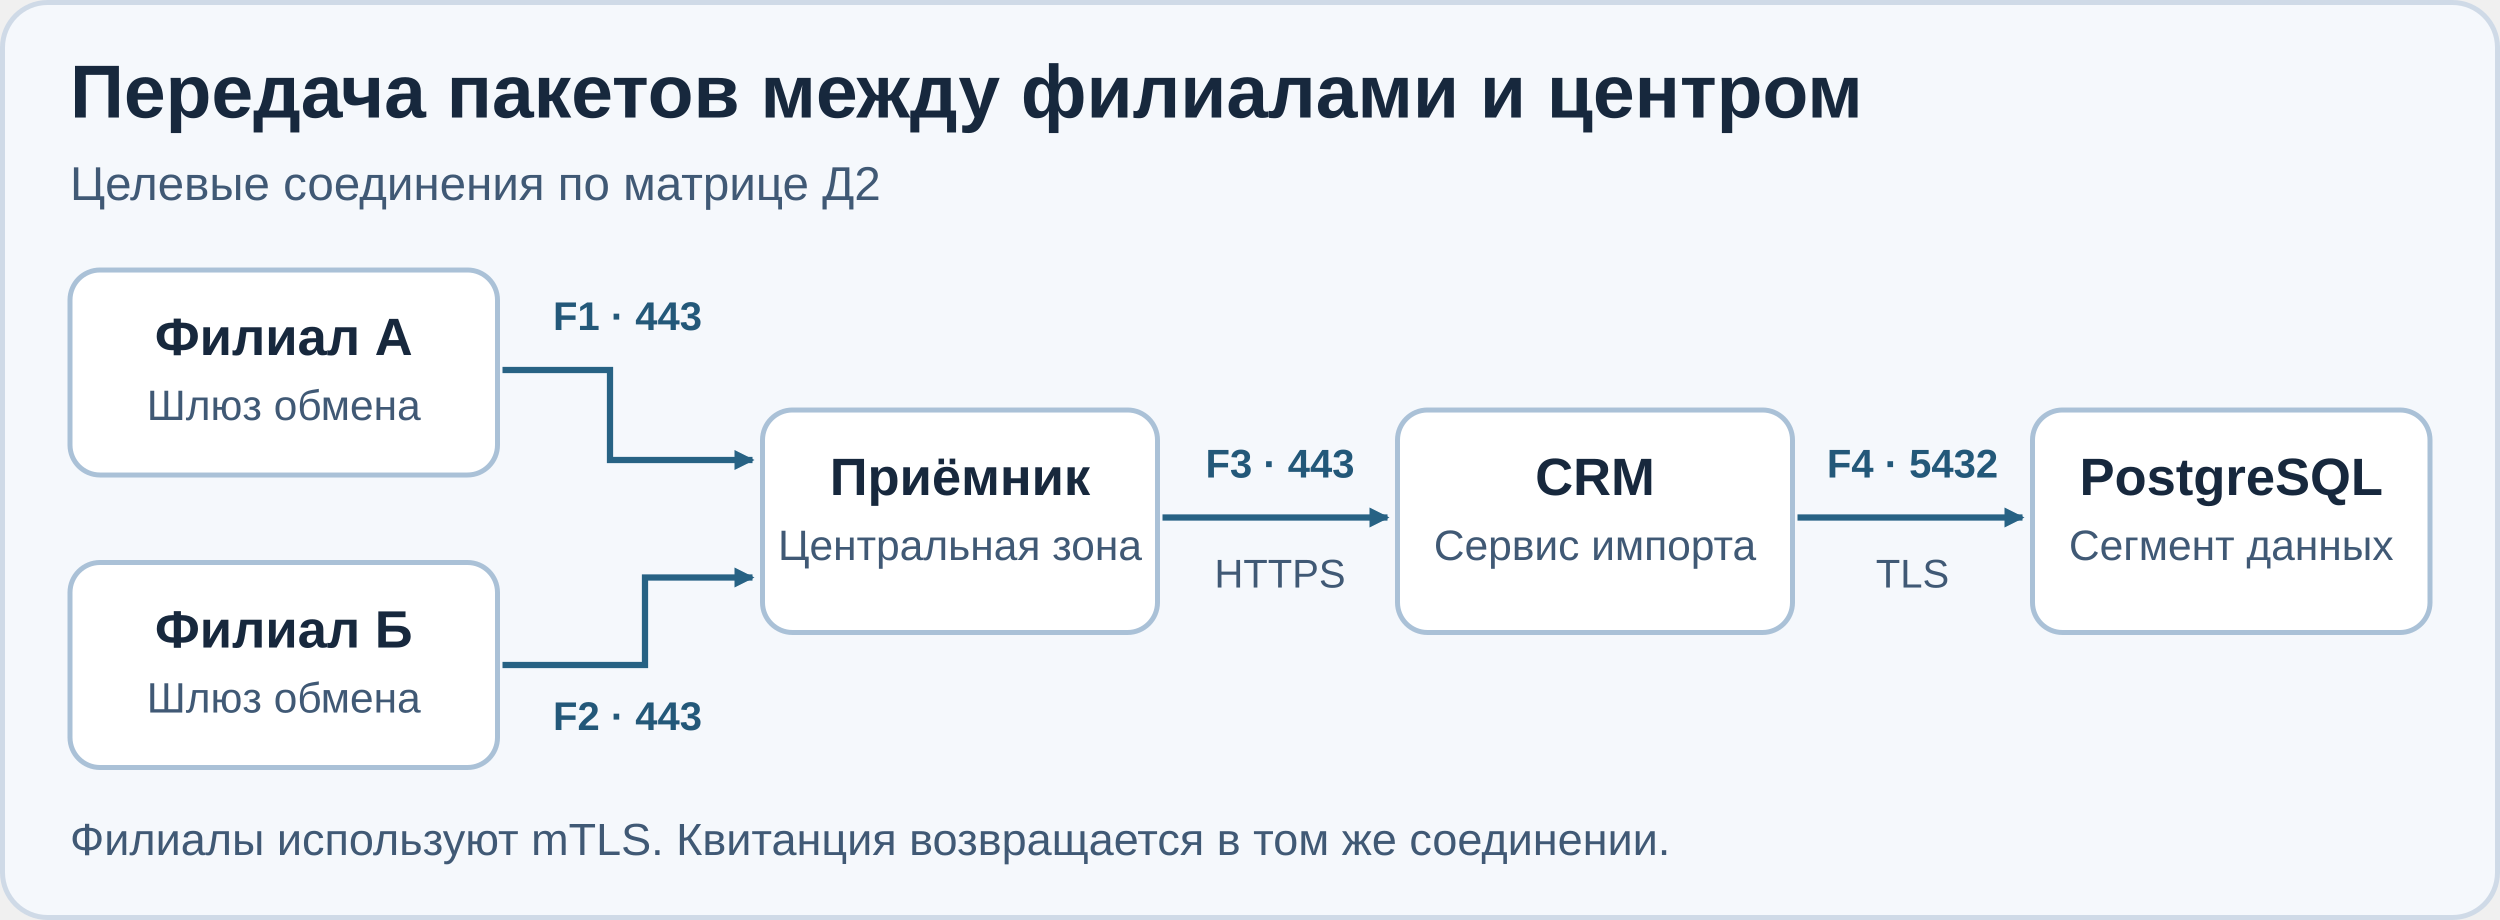
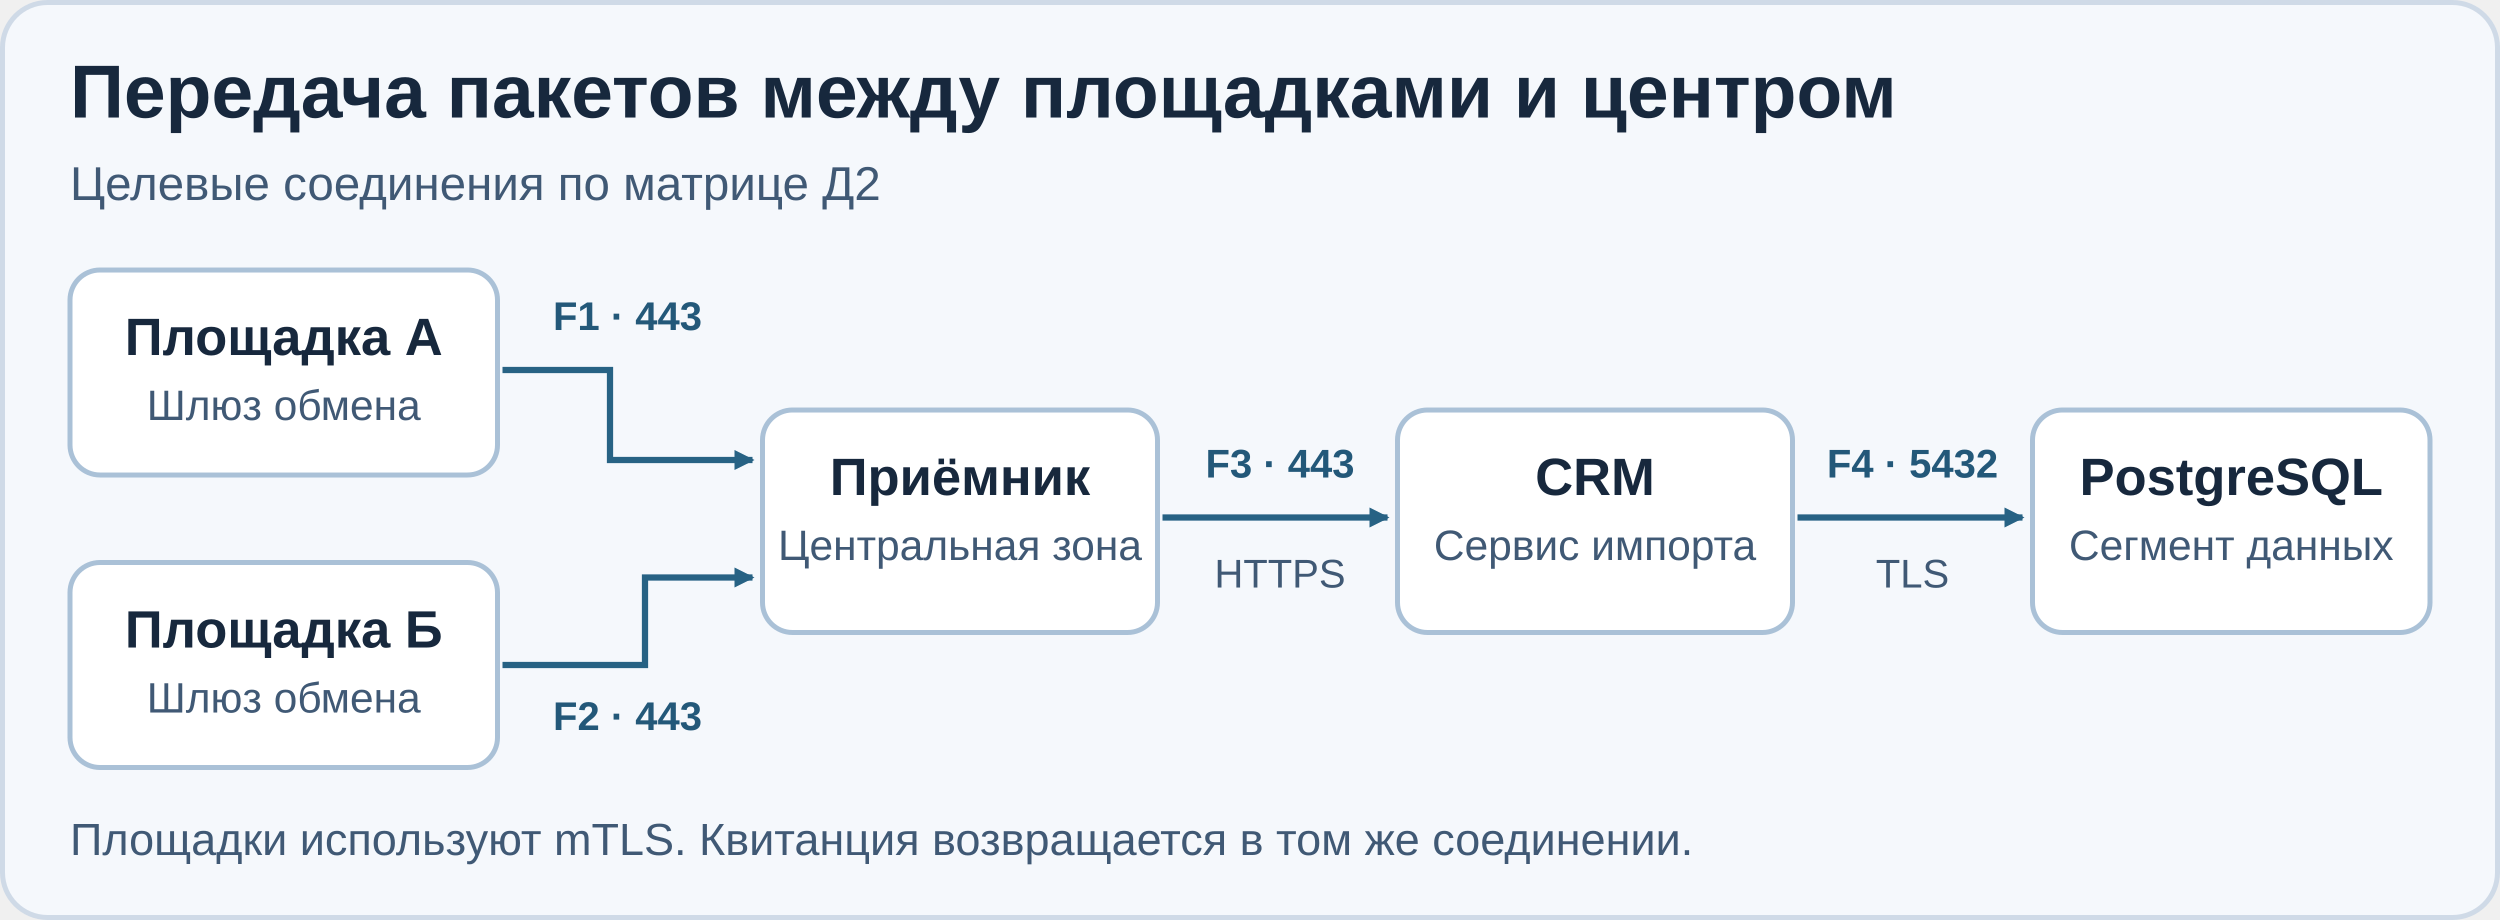
<svg xmlns="http://www.w3.org/2000/svg" width="1000" height="368" viewBox="0 0 1000 368" role="img" aria-labelledby="title desc">
  <defs>
    <marker id="arrow" viewBox="0 0 10 10" refX="9" refY="5" markerWidth="8" markerHeight="8" orient="auto" markerUnits="userSpaceOnUse">
      <path d="M0 0 L10 5 L0 10Z" fill="#276284" />
    </marker>
  </defs>
  <rect x="1" y="1" width="998" height="366" rx="18" fill="#f5f8fc" stroke="#cfdae7" stroke-width="2" />
  <g font-family="Segoe UI, Arial, sans-serif" fill="#17283d">
-     <text x="28" y="47" font-size="30" font-weight="700">Передача пакетов между филиалами и центром</text>
+     <text x="28" y="47" font-size="30" font-weight="700">Передача пакетов между площадками и центром</text>
    <text x="28" y="80" font-size="19" fill="#405975">Целевые соединения по матрице Д2</text>
    <rect x="28" y="108" width="171" height="82" rx="12" fill="#fff" stroke="#aac1d7" stroke-width="2" />
-     <text x="113.5" y="142" text-anchor="middle" font-size="21" font-weight="700">Филиал А</text>
+     <text x="113.5" y="142" text-anchor="middle" font-size="21" font-weight="700">Площадка А</text>
    <text x="113.5" y="168" text-anchor="middle" font-size="17" fill="#405975">Шлюз обмена</text>
    <rect x="28" y="225" width="171" height="82" rx="12" fill="#fff" stroke="#aac1d7" stroke-width="2" />
-     <text x="113.5" y="259" text-anchor="middle" font-size="21" font-weight="700">Филиал Б</text>
+     <text x="113.5" y="259" text-anchor="middle" font-size="21" font-weight="700">Площадка Б</text>
    <text x="113.5" y="285" text-anchor="middle" font-size="17" fill="#405975">Шлюз обмена</text>
    <rect x="305" y="164" width="158" height="89" rx="12" fill="#fff" stroke="#aac1d7" stroke-width="2" />
    <text x="384" y="198" text-anchor="middle" font-size="21" font-weight="700">Приёмник</text>
    <text x="384" y="224" text-anchor="middle" font-size="17" fill="#405975">Центральная зона</text>
    <rect x="559" y="164" width="158" height="89" rx="12" fill="#fff" stroke="#aac1d7" stroke-width="2" />
    <text x="638" y="198" text-anchor="middle" font-size="21" font-weight="700">CRM</text>
    <text x="638" y="224" text-anchor="middle" font-size="17" fill="#405975">Сервис импорта</text>
    <rect x="813" y="164" width="159" height="89" rx="12" fill="#fff" stroke="#aac1d7" stroke-width="2" />
    <text x="892.5" y="198" text-anchor="middle" font-size="21" font-weight="700">PostgreSQL</text>
    <text x="892.5" y="224" text-anchor="middle" font-size="17" fill="#405975">Сегмент данных</text>
    <g fill="none" stroke="#276284" stroke-width="2.5" marker-end="url(#arrow)">
      <path d="M201 148 H244 V184 H301" />
      <path d="M201 266 H258 V231 H301" />
      <path d="M465 207 H555" />
      <path d="M719 207 H809" />
    </g>
    <g text-anchor="middle" font-size="16" font-weight="700" fill="#235879">
      <text x="251" y="132">F1 · 443</text>
      <text x="251" y="292">F2 · 443</text>
      <text x="512" y="191">F3 · 443</text>
      <text x="765" y="191">F4 · 5432</text>
    </g>
    <g text-anchor="middle" font-size="16" fill="#405975">
      <text x="512" y="235">HTTPS</text>
      <text x="765" y="235">TLS</text>
    </g>
-     <text x="28" y="342" font-size="18" fill="#405975">Филиалы используют mTLS. Квитанция возвращается в том же соединении.</text>
+     <text x="28" y="342" font-size="18" fill="#405975">Площадки используют mTLS. Квитанция возвращается в том же соединении.</text>
  </g>
</svg>
